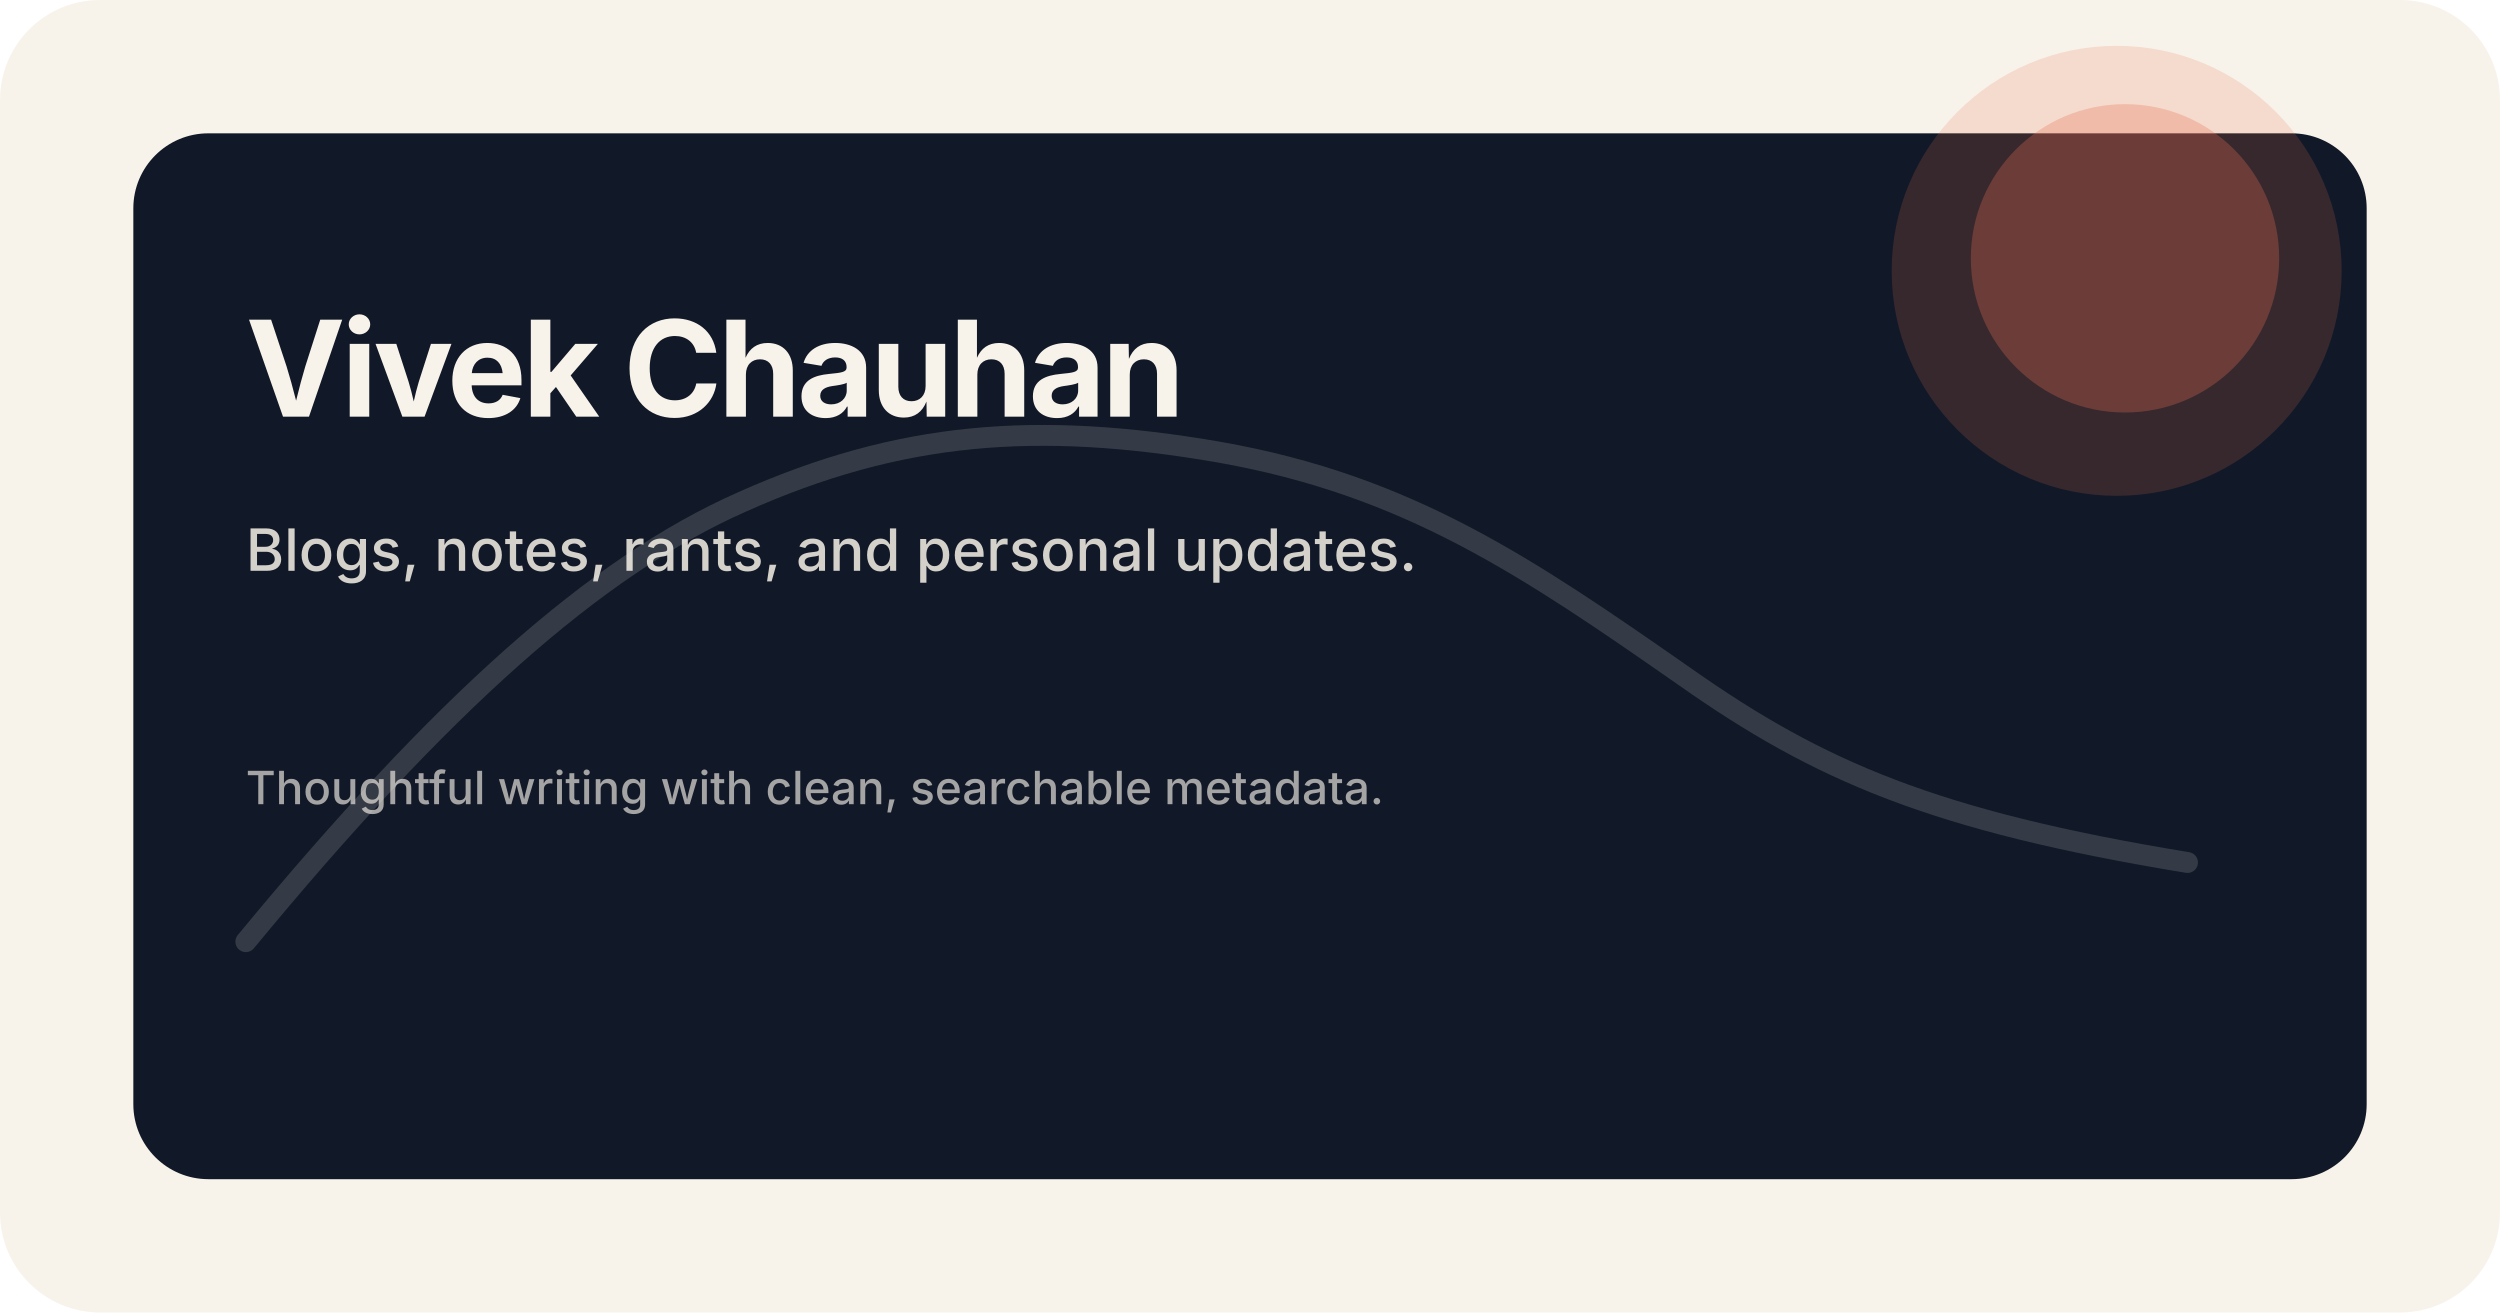
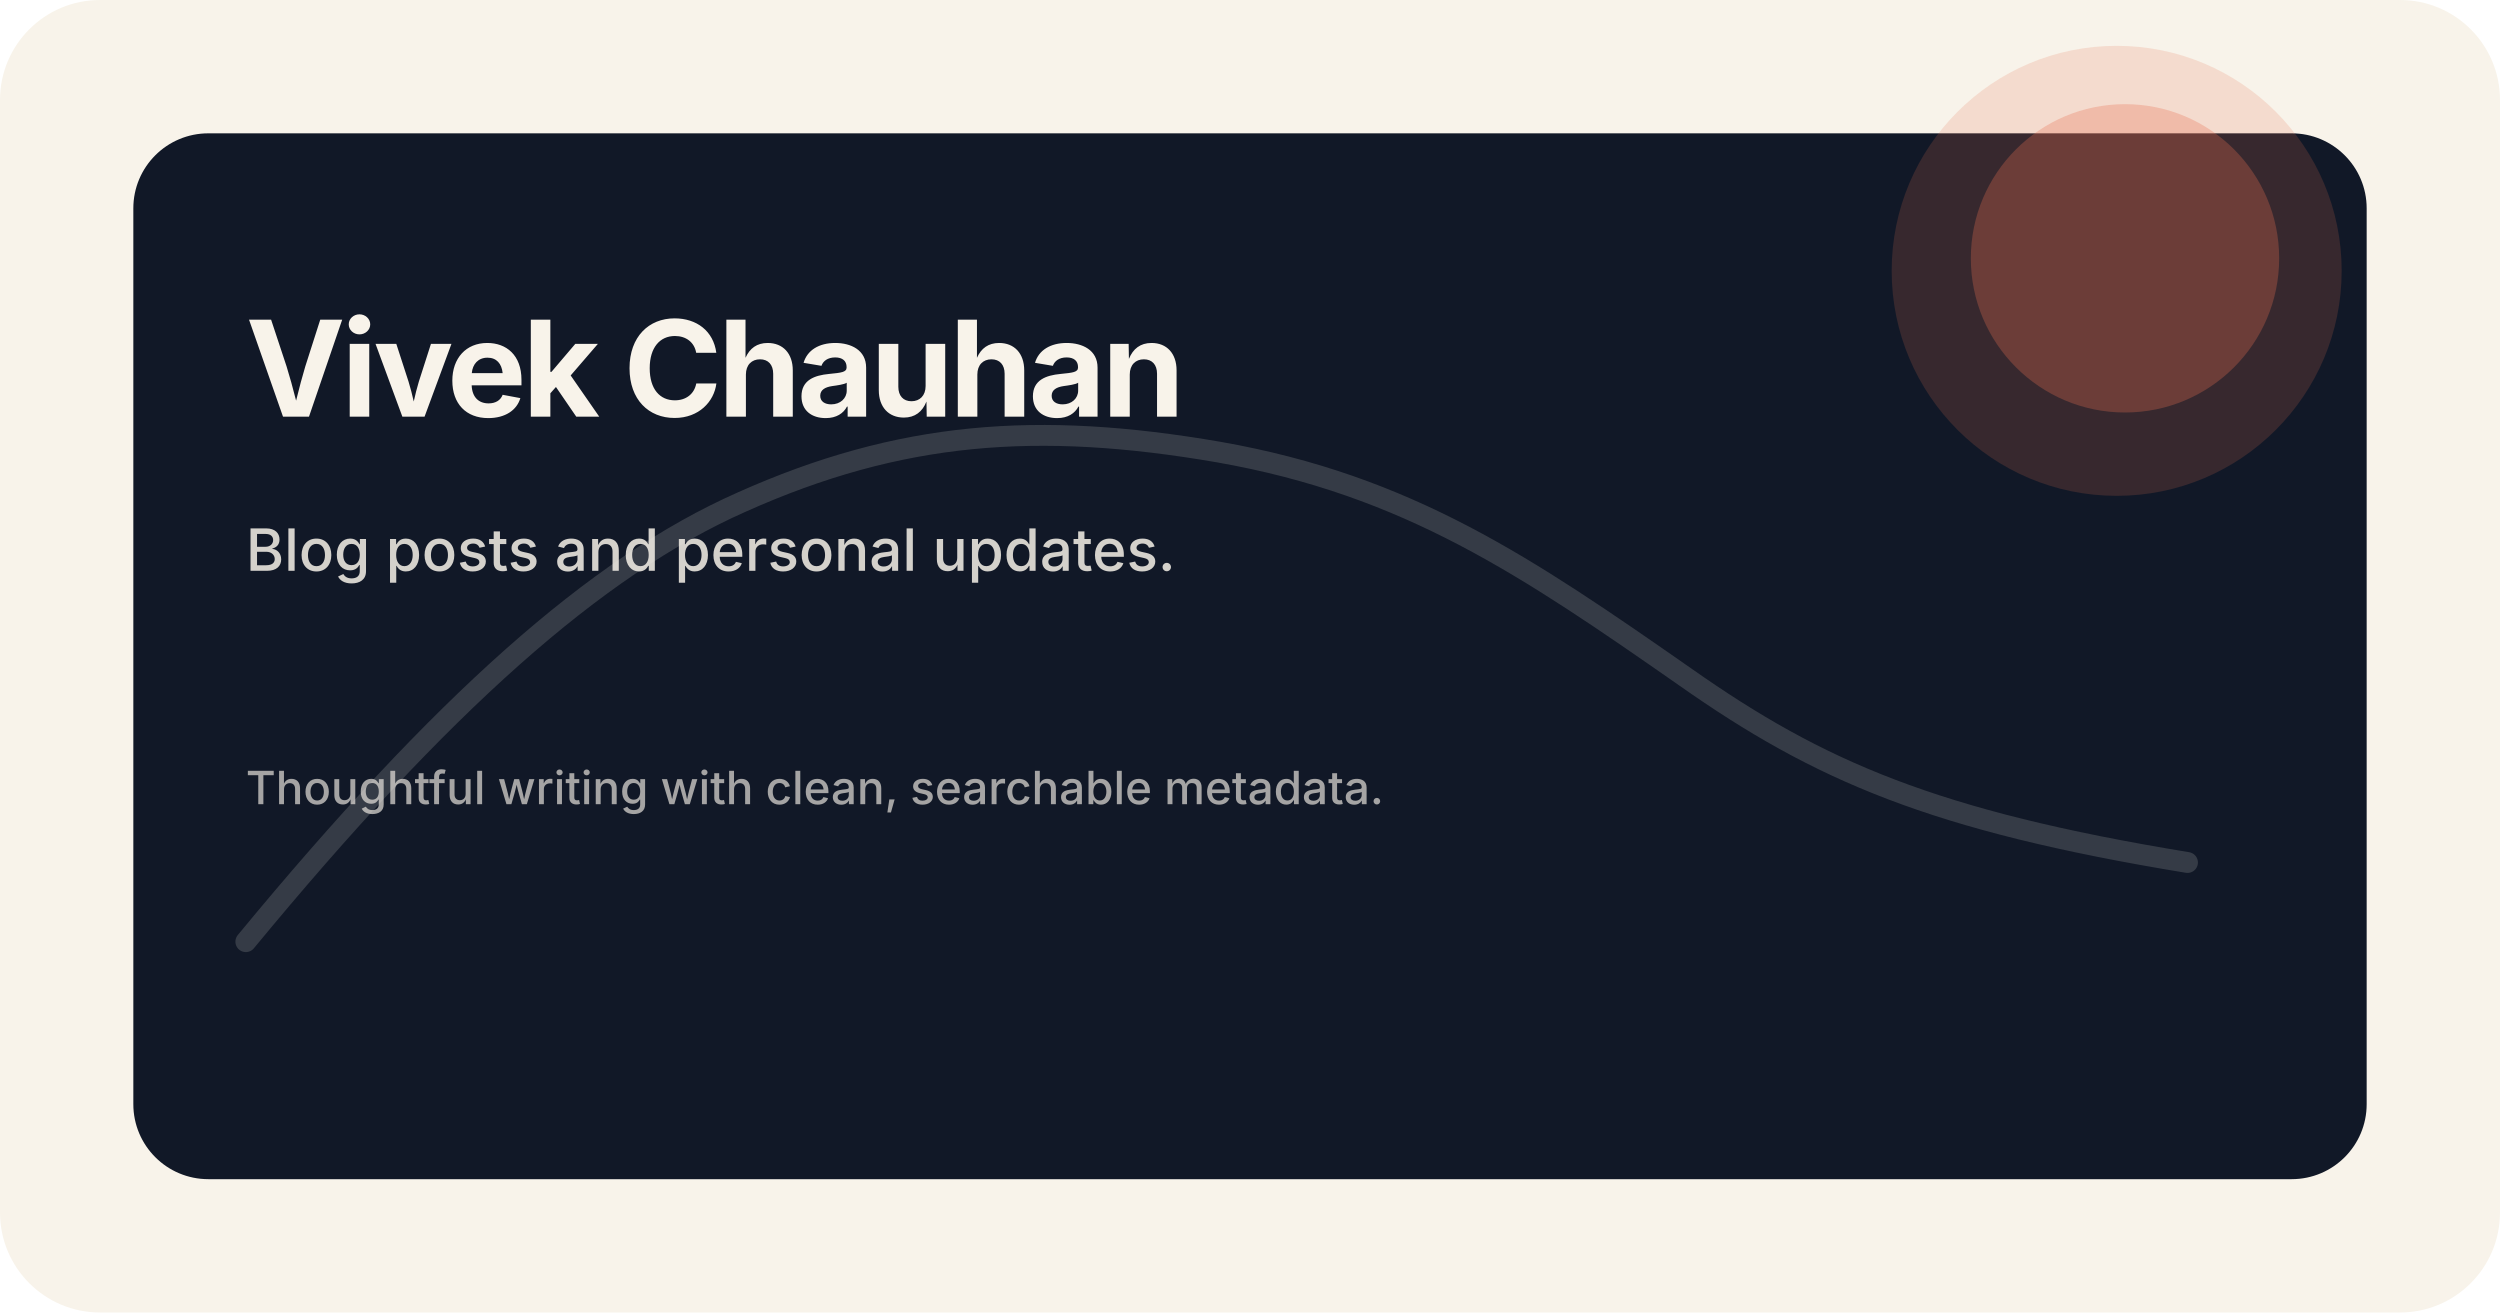
<svg xmlns="http://www.w3.org/2000/svg" width="1200" height="630" viewBox="0 0 1200 630" fill="none" role="img" aria-labelledby="title desc">
  <rect width="1200" height="630" rx="48" fill="#F8F3EA" />
  <rect x="64" y="64" width="1072" height="502" rx="36" fill="#111827" />
  <circle cx="1016" cy="130" r="108" fill="#E76F51" fill-opacity="0.18" />
  <circle cx="1020" cy="124" r="74" fill="#E76F51" fill-opacity="0.3" />
  <path d="M118 452C212 338 286 272 356 241C432 207 498 202 585 217C676 233 733 272 809 325C873 370 928 394 1050 414" stroke="#F8F3EA" stroke-width="10" stroke-linecap="round" stroke-linejoin="round" stroke-opacity="0.16" />
  <text x="118" y="200" fill="#F8F3EA" font-family="Geist, Inter, Arial, sans-serif" font-size="64" font-weight="700" letter-spacing="-0.03em">Vivek Chauhan</text>
-   <text x="118" y="274" fill="#F8F3EA" font-family="Geist, Inter, Arial, sans-serif" font-size="28" font-weight="500" opacity="0.84">Blogs, notes, rants, and personal updates.</text>
+   <text x="118" y="274" fill="#F8F3EA" font-family="Geist, Inter, Arial, sans-serif" font-size="28" font-weight="500" opacity="0.84">Blog posts and personal updates.</text>
  <text x="118" y="386" fill="#F8F3EA" font-family="Geist, Inter, Arial, sans-serif" font-size="22" font-weight="500" opacity="0.64">Thoughtful writing with clean, searchable metadata.</text>
</svg>
